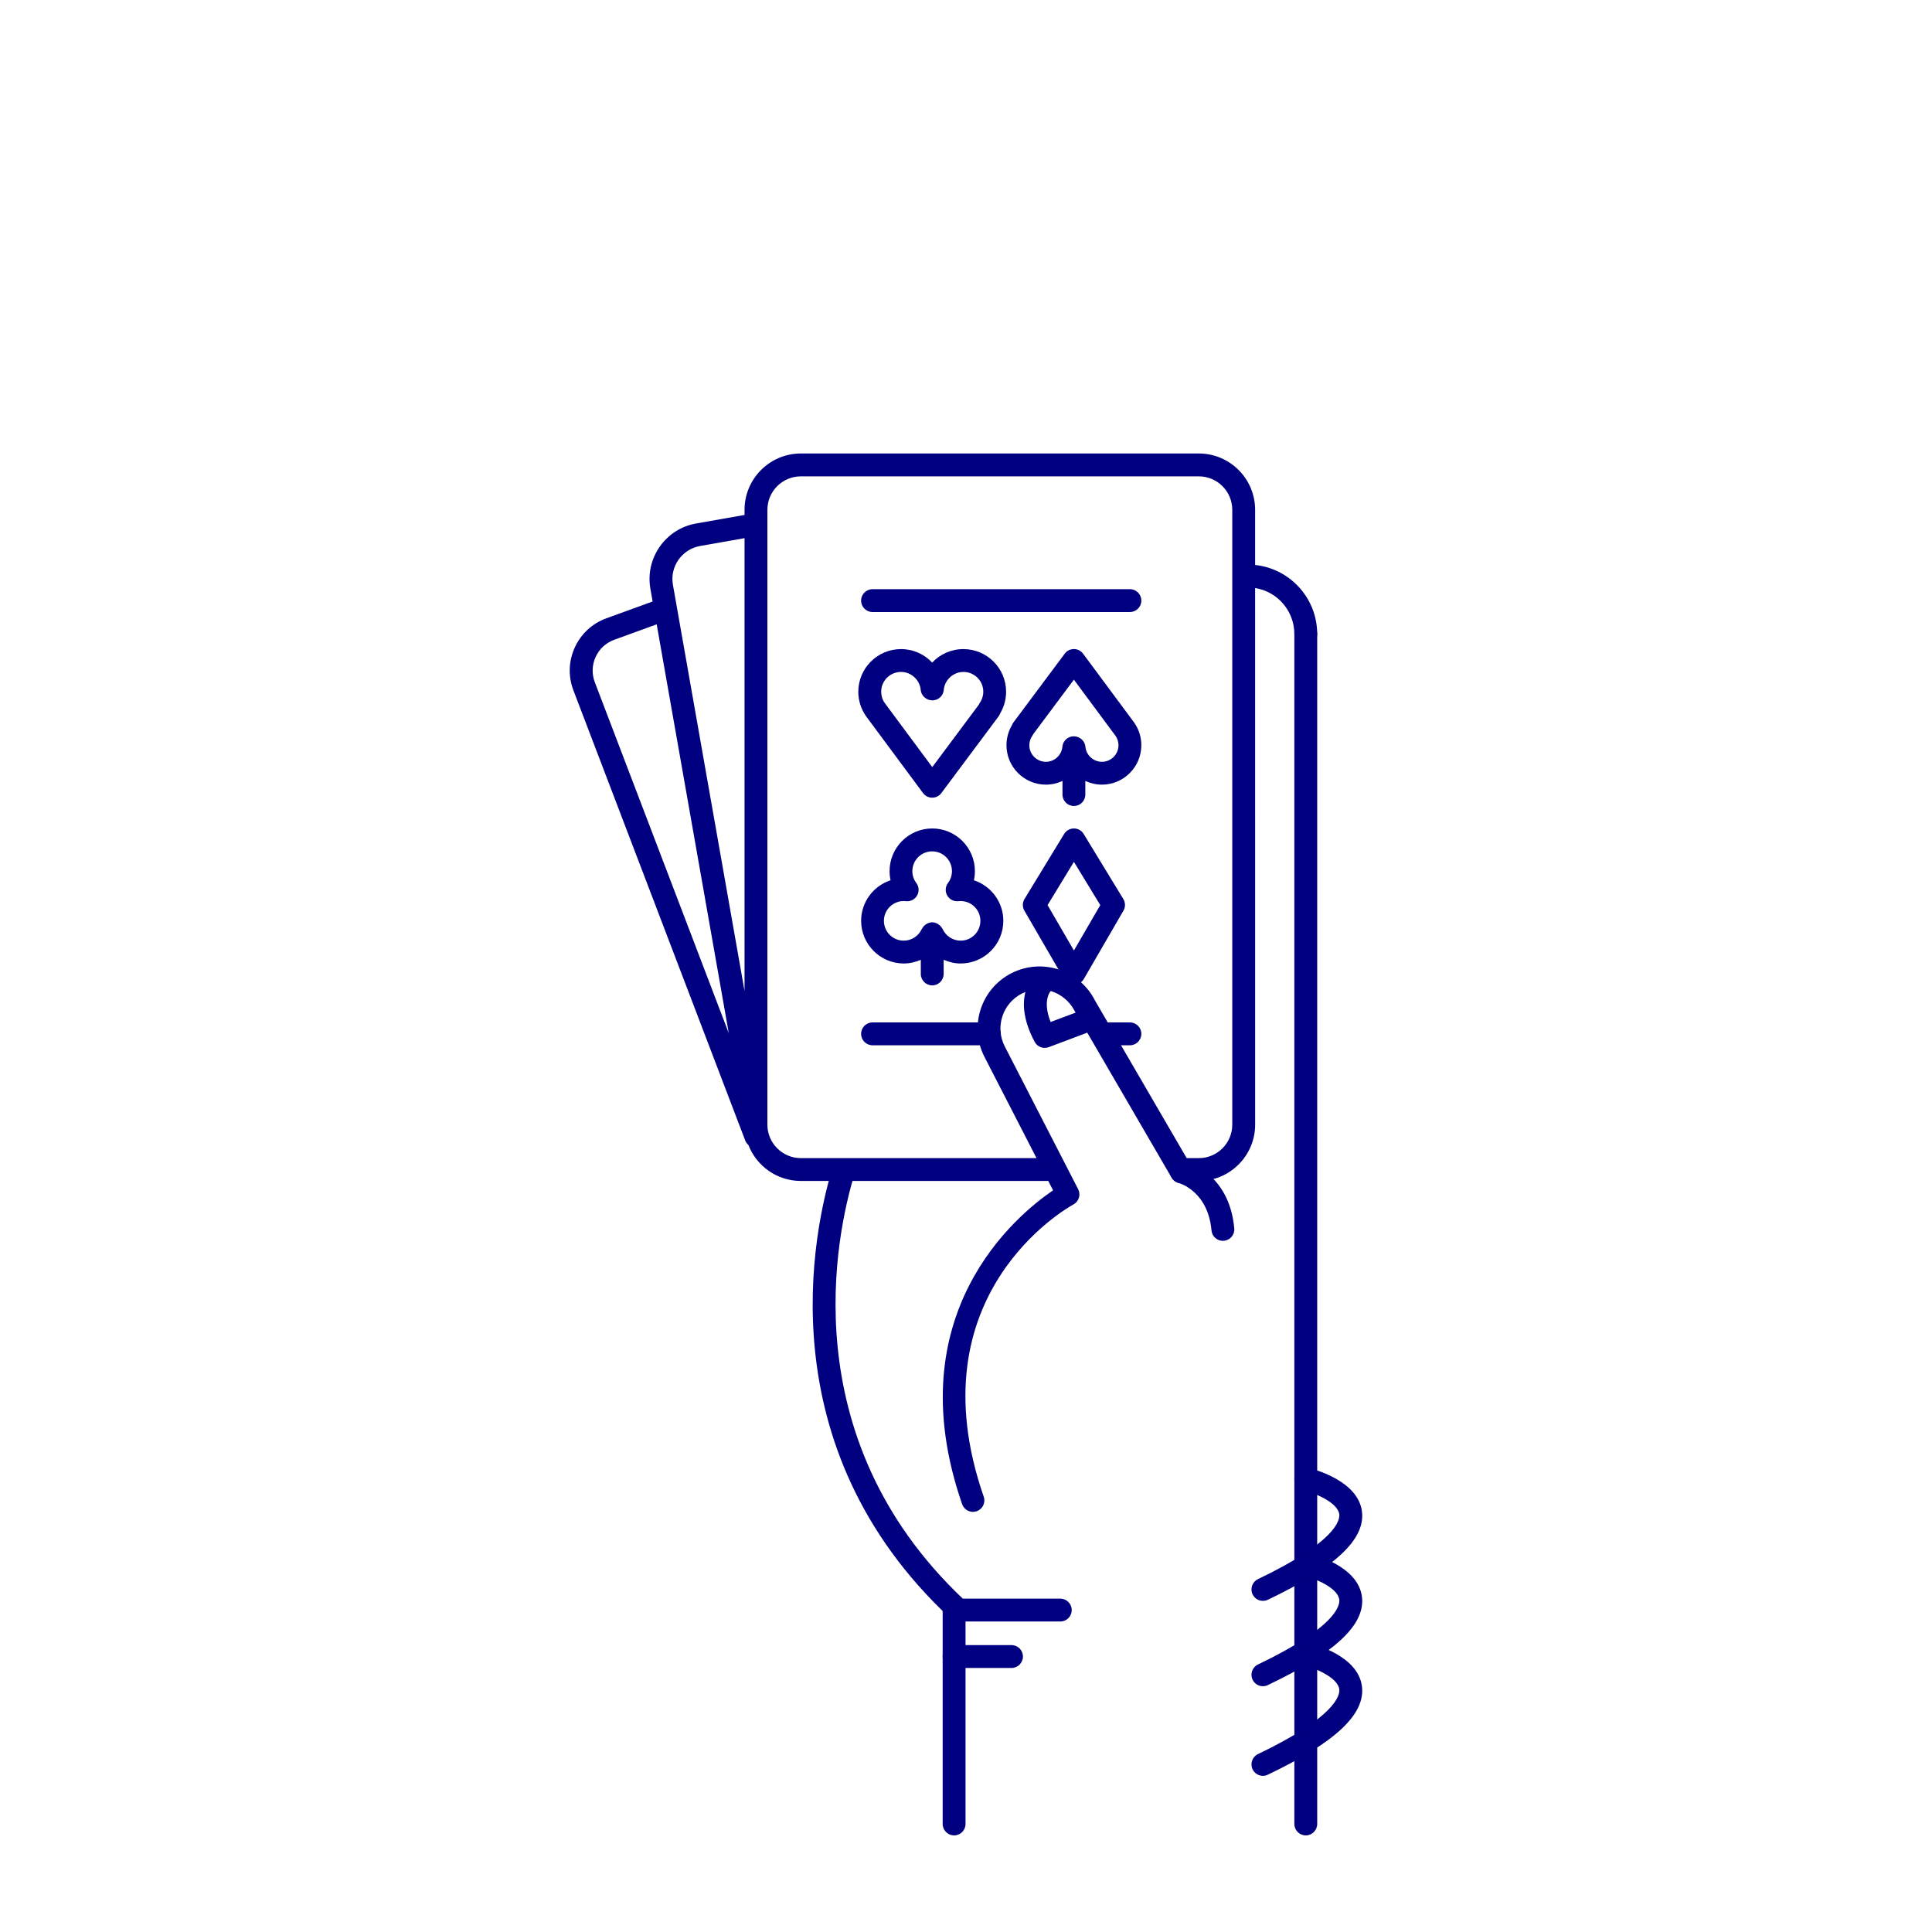
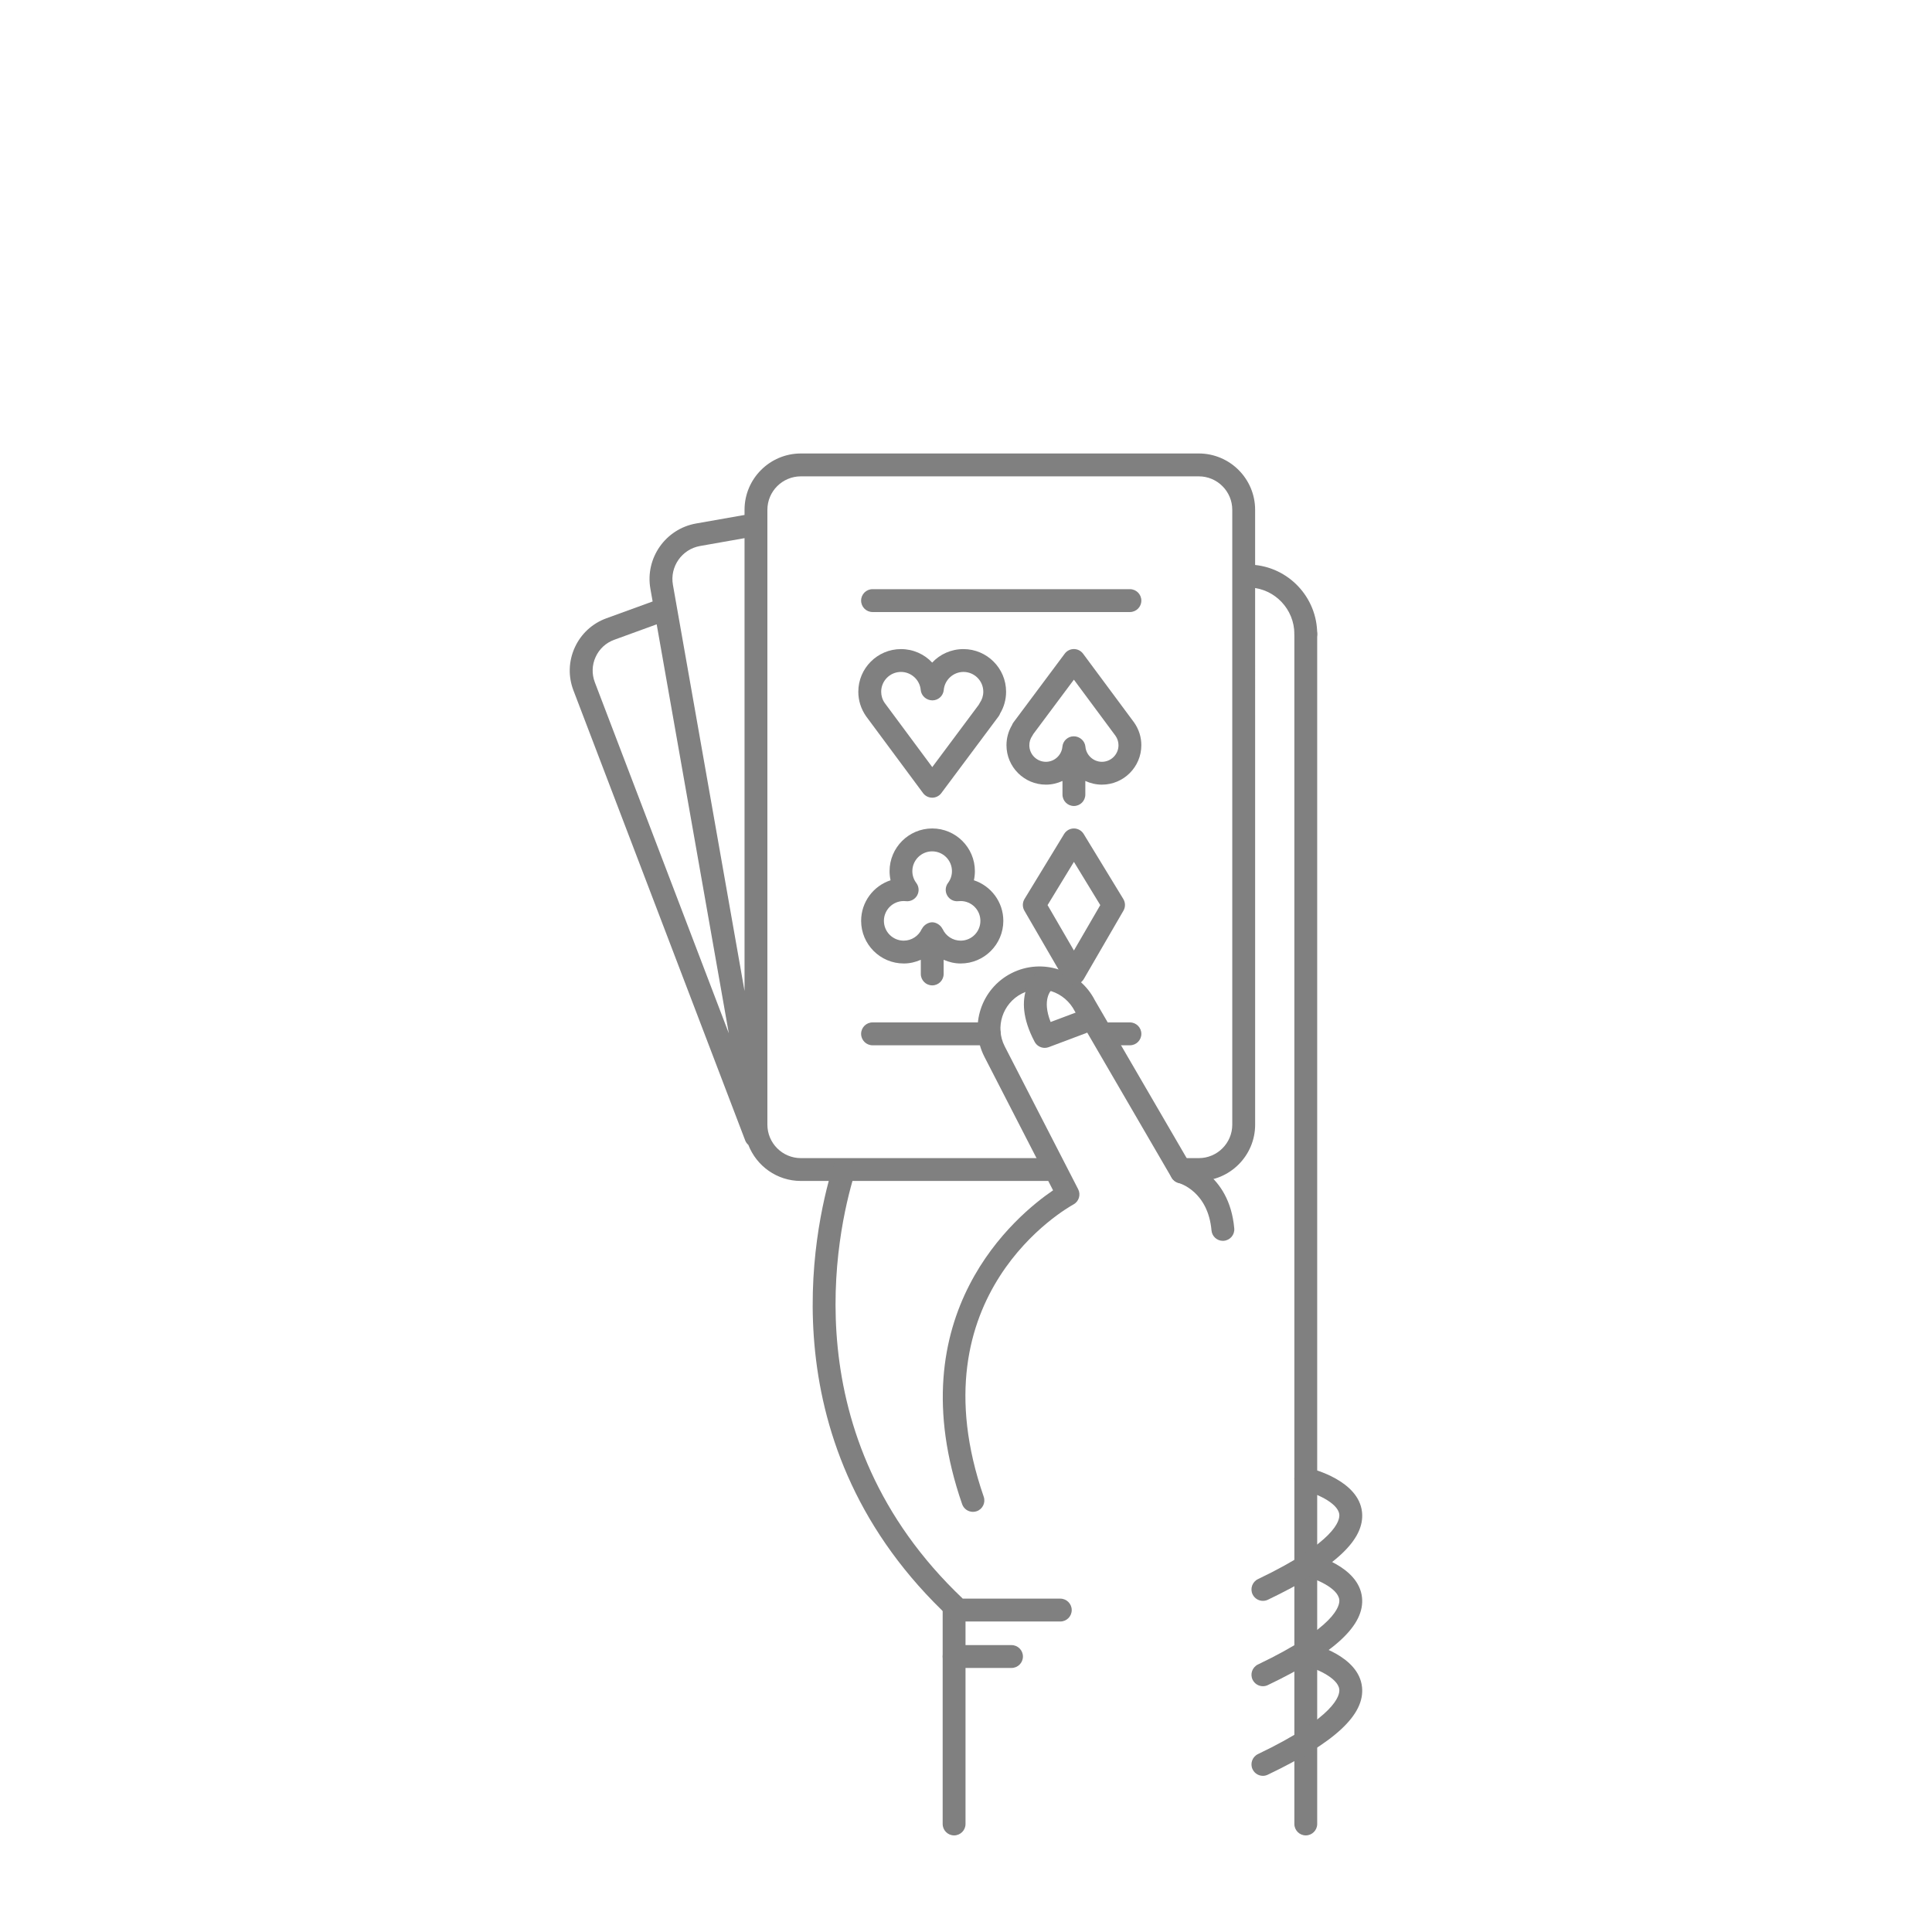
- <svg xmlns="http://www.w3.org/2000/svg" version="1.1" x="0px" y="0px" viewBox="0 0 100 100" enable-background="new 0 0 100 100" xml:space="preserve" style="fill:navy">
+ <svg xmlns="http://www.w3.org/2000/svg" version="1.1" x="0px" y="0px" viewBox="0 0 100 100" enable-background="new 0 0 100 100" xml:space="preserve" style="fill:gray">
  <path d="M67.587,33.405c-0.326,0-0.591-0.265-0.591-0.591c-0.002-1.274-0.998-2.33-2.269-2.404  c-0.326-0.019-0.575-0.299-0.556-0.625c0.019-0.326,0.295-0.579,0.625-0.556c1.894,0.11,3.379,1.684,3.382,3.583  C68.179,33.139,67.915,33.405,67.587,33.405L67.587,33.405z" />
  <path d="M63.296,64.226c-0.303,0-0.562-0.232-0.589-0.539c-0.179-2.02-1.642-2.44-1.704-2.457  c-0.313-0.085-0.502-0.407-0.42-0.721c0.082-0.313,0.399-0.504,0.713-0.425c0.095,0.023,2.333,0.617,2.589,3.498  c0.029,0.325-0.211,0.612-0.537,0.641C63.332,64.226,63.313,64.226,63.296,64.226z" />
  <path d="M68.178,32.814c0-0.327-0.265-0.592-0.591-0.592s-0.591,0.265-0.591,0.592l0,61.594  c0,0.327,0.265,0.592,0.591,0.592c0.327,0,0.591-0.265,0.591-0.592L68.178,32.814z" />
  <path d="M49.384,95c-0.327,0-0.592-0.265-0.592-0.592V83.336c0-0.327,0.265-0.591,0.592-0.591  c0.326,0,0.591,0.265,0.591,0.591v11.072C49.976,94.735,49.71,95,49.384,95z" />
  <path d="M52.355,86.333h-2.971c-0.327,0-0.592-0.265-0.592-0.592c0-0.327,0.265-0.591,0.592-0.591h2.971  c0.327,0,0.592,0.265,0.592,0.591C52.947,86.068,52.682,86.333,52.355,86.333z" />
  <path d="M65.368,82.86c-0.221,0-0.432-0.124-0.534-0.336c-0.141-0.294-0.016-0.647,0.278-0.789  c4.033-1.928,4.242-3.049,4.21-3.347c-0.067-0.625-1.314-1.127-1.872-1.259c-0.318-0.075-0.515-0.395-0.439-0.712  c0.076-0.317,0.396-0.515,0.712-0.438c0.266,0.063,2.602,0.665,2.775,2.285c0.153,1.434-1.397,2.876-4.876,4.54  C65.541,82.842,65.454,82.86,65.368,82.86z" />
  <path d="M65.368,87.278c-0.221,0-0.432-0.124-0.534-0.336c-0.141-0.294-0.016-0.647,0.278-0.789  c4.031-1.927,4.242-3.048,4.21-3.346c-0.066-0.627-1.291-1.12-1.874-1.261c-0.317-0.076-0.513-0.396-0.437-0.713  c0.076-0.317,0.393-0.513,0.711-0.438c0.266,0.063,2.602,0.664,2.775,2.285c0.153,1.434-1.396,2.876-4.876,4.541  C65.541,87.26,65.454,87.278,65.368,87.278z" />
  <path d="M65.368,91.917c-0.221,0-0.432-0.125-0.534-0.337c-0.141-0.294-0.016-0.647,0.278-0.789  c4.033-1.928,4.242-3.049,4.21-3.347c-0.067-0.625-1.314-1.127-1.872-1.26c-0.318-0.075-0.515-0.394-0.439-0.712  c0.076-0.317,0.396-0.514,0.712-0.438c0.266,0.063,2.602,0.664,2.775,2.285c0.153,1.433-1.397,2.875-4.876,4.539  C65.541,91.897,65.454,91.917,65.368,91.917z" />
  <path d="M64.965,26.388c0-1.608-1.308-2.916-2.916-2.916H41.453c-1.608,0-2.916,1.308-2.916,2.916v0.266  l-2.508,0.442c-1.583,0.279-2.644,1.794-2.365,3.377l0.116,0.659l-2.394,0.871c-0.73,0.266-1.311,0.802-1.634,1.508  c-0.323,0.708-0.349,1.498-0.071,2.224l8.894,23.303c0.035,0.09,0.093,0.162,0.16,0.223c0.423,1.089,1.479,1.865,2.717,1.865h12.778  c0.327,0,0.591-0.264,0.591-0.591c0-0.327-0.265-0.591-0.591-0.591H41.453c-0.956,0-1.733-0.777-1.733-1.732V26.388  c0-0.956,0.777-1.732,1.733-1.732H62.05c0.955,0,1.732,0.777,1.732,1.732l0,31.824c0,0.956-0.777,1.732-1.732,1.732h-1.049  l1.049,1.183c1.607,0,2.916-1.308,2.916-2.915L64.965,26.388z M36.235,28.261l2.302-0.406v23.438L34.83,30.268  C34.664,29.328,35.295,28.427,36.235,28.261z M30.83,34.004c0.19-0.417,0.532-0.732,0.963-0.889l2.197-0.8l3.733,21.169  l-6.935-18.17C30.625,34.886,30.639,34.42,30.83,34.004z" />
  <path d="M50.359,78.253c-0.245,0-0.474-0.153-0.559-0.398c-3.417-9.857,2.855-14.986,4.707-16.244l-3.558-6.92  c-0.803-1.58-0.172-3.517,1.405-4.319c1.577-0.802,3.514-0.172,4.317,1.405l4.993,8.584c0.165,0.282,0.069,0.645-0.214,0.809  c-0.282,0.163-0.645,0.068-0.808-0.214l-5.009-8.612c-0.523-1.025-1.747-1.423-2.743-0.916s-1.395,1.73-0.888,2.726l3.803,7.398  c0.147,0.286,0.039,0.637-0.245,0.791c-0.338,0.185-8.27,4.663-4.643,15.126c0.107,0.309-0.056,0.646-0.365,0.752  C50.489,78.243,50.423,78.253,50.359,78.253z" />
  <path d="M54.075,54.238c-0.213,0-0.417-0.116-0.523-0.315c-1.312-2.474,0.104-3.588,0.166-3.635  c0.26-0.197,0.631-0.146,0.828,0.114c0.194,0.256,0.148,0.62-0.102,0.819c-0.041,0.037-0.526,0.505-0.064,1.678l1.415-0.532  c0.306-0.117,0.646,0.039,0.762,0.345c0.115,0.306-0.04,0.646-0.345,0.762L54.283,54.2C54.214,54.226,54.144,54.238,54.075,54.238z" />
  <path d="M54.881,83.929h-5.281c-0.149,0-0.293-0.057-0.403-0.159c-9.559-8.894-7.087-20.111-6.103-23.337  c0.096-0.312,0.426-0.488,0.739-0.392c0.312,0.095,0.488,0.426,0.393,0.738c-0.929,3.041-3.25,13.566,5.607,21.966h5.047  c0.327,0,0.592,0.265,0.592,0.591C55.473,83.664,55.208,83.929,54.881,83.929z" />
  <path d="M55.586,50.969c-0.211,0-0.406-0.113-0.512-0.295l-2.052-3.537c-0.109-0.188-0.106-0.419,0.006-0.605  l2.052-3.367c0.107-0.176,0.299-0.284,0.505-0.284c0.207,0,0.398,0.108,0.505,0.284l2.052,3.367  c0.113,0.186,0.116,0.417,0.007,0.605l-2.052,3.537C55.992,50.856,55.797,50.969,55.586,50.969z M54.222,46.848l1.364,2.35  l1.364-2.35l-1.364-2.238L54.222,46.848z" />
  <path d="M48.251,41.288L48.251,41.288c-0.188,0-0.364-0.089-0.475-0.239l-2.944-3.97  c-0.269-0.386-0.406-0.821-0.406-1.274c0-1.218,0.991-2.208,2.208-2.208c0.638,0,1.213,0.266,1.616,0.699  c0.403-0.433,0.978-0.699,1.617-0.699c1.218,0,2.208,0.991,2.208,2.208c0,0.399-0.106,0.785-0.31,1.126  c-0.019,0.053-0.045,0.104-0.08,0.15l-2.962,3.97C48.614,41.2,48.438,41.288,48.251,41.288z M46.635,34.779  c-0.565,0-1.025,0.459-1.025,1.025c0,0.209,0.063,0.412,0.184,0.584l2.46,3.317l2.403-3.222c0.015-0.033,0.033-0.065,0.054-0.095  c0.12-0.173,0.184-0.375,0.184-0.584c0-0.565-0.46-1.025-1.026-1.025c-0.526,0-0.974,0.41-1.02,0.932  c-0.027,0.306-0.282,0.54-0.589,0.54s-0.577-0.234-0.604-0.54C47.609,35.188,47.161,34.779,46.635,34.779z" />
  <path d="M58.7,37.394l-2.64-3.559c-0.111-0.15-0.287-0.239-0.474-0.24h-0.001c-0.187,0-0.362,0.088-0.474,0.238  l-2.655,3.559c-0.034,0.045-0.06,0.094-0.078,0.145c-0.186,0.313-0.283,0.669-0.283,1.035c0,1.125,0.916,2.041,2.041,2.041  c0.308,0,0.596-0.071,0.858-0.191v0.705c0,0.327,0.265,0.591,0.591,0.591s0.591-0.265,0.591-0.591v-0.705  c0.262,0.12,0.55,0.191,0.858,0.191c1.125,0,2.041-0.916,2.041-2.041C59.076,38.155,58.95,37.752,58.7,37.394z M57.035,39.431  c-0.44,0-0.815-0.343-0.854-0.78c-0.027-0.305-0.296-0.54-0.603-0.54s-0.562,0.235-0.589,0.54c-0.039,0.438-0.413,0.78-0.853,0.78  c-0.474,0-0.858-0.385-0.858-0.858c0-0.175,0.053-0.344,0.154-0.487c0.02-0.029,0.037-0.059,0.051-0.09l2.101-2.817l2.155,2.907  c0.101,0.144,0.154,0.312,0.154,0.487C57.893,39.045,57.508,39.431,57.035,39.431z" />
  <path d="M50.409,45.563c0.034-0.154,0.051-0.312,0.051-0.474c0-1.218-0.991-2.208-2.208-2.208  s-2.208,0.991-2.208,2.208c0,0.161,0.018,0.32,0.051,0.474c-0.883,0.289-1.523,1.121-1.523,2.099c0,1.218,0.991,2.208,2.208,2.208  c0.31,0,0.607-0.071,0.881-0.191v0.733c0,0.327,0.265,0.591,0.591,0.591c0.327,0,0.591-0.265,0.591-0.591v-0.734  c0.274,0.121,0.571,0.192,0.881,0.192c1.217,0,2.208-0.99,2.208-2.208C51.932,46.684,51.292,45.852,50.409,45.563z M49.724,48.688  c-0.401,0-0.768-0.237-0.934-0.603c-0.003-0.007-0.012-0.01-0.015-0.018c-0.042-0.083-0.103-0.15-0.177-0.205  c-0.02-0.016-0.038-0.028-0.061-0.041c-0.086-0.049-0.18-0.084-0.287-0.084c-0.106,0-0.201,0.036-0.287,0.084  c-0.022,0.013-0.04,0.025-0.061,0.041c-0.074,0.056-0.136,0.124-0.178,0.207c-0.003,0.006-0.011,0.009-0.014,0.016  c-0.166,0.366-0.532,0.603-0.934,0.603c-0.565,0-1.025-0.459-1.025-1.025s0.46-1.025,1.025-1.025c0.04,0,0.079,0.003,0.118,0.007  c0.233,0.026,0.46-0.092,0.576-0.296c0.116-0.205,0.1-0.458-0.042-0.646c-0.134-0.178-0.205-0.39-0.205-0.612  c0-0.565,0.46-1.025,1.025-1.025s1.025,0.459,1.025,1.025c0,0.222-0.071,0.434-0.205,0.612c-0.141,0.188-0.157,0.442-0.041,0.646  c0.115,0.204,0.34,0.322,0.575,0.296c0.039-0.003,0.078-0.007,0.118-0.007c0.565,0,1.025,0.459,1.025,1.025  S50.289,48.688,49.724,48.688z" />
  <path d="M58.484,31.679H45.163c-0.327,0-0.592-0.265-0.592-0.592s0.265-0.592,0.592-0.592h13.321  c0.327,0,0.592,0.265,0.592,0.592S58.811,31.679,58.484,31.679z" />
  <path d="M58.484,54.104h-1.079c-0.327,0-0.591-0.265-0.591-0.592c0-0.327,0.265-0.592,0.591-0.592h1.079  c0.327,0,0.592,0.265,0.592,0.592C59.076,53.839,58.811,54.104,58.484,54.104z" />
  <path d="M51.208,54.104h-6.045c-0.327,0-0.592-0.265-0.592-0.592c0-0.327,0.265-0.592,0.592-0.592h6.045  c0.327,0,0.591,0.265,0.591,0.592C51.799,53.839,51.535,54.104,51.208,54.104z" />
</svg>
